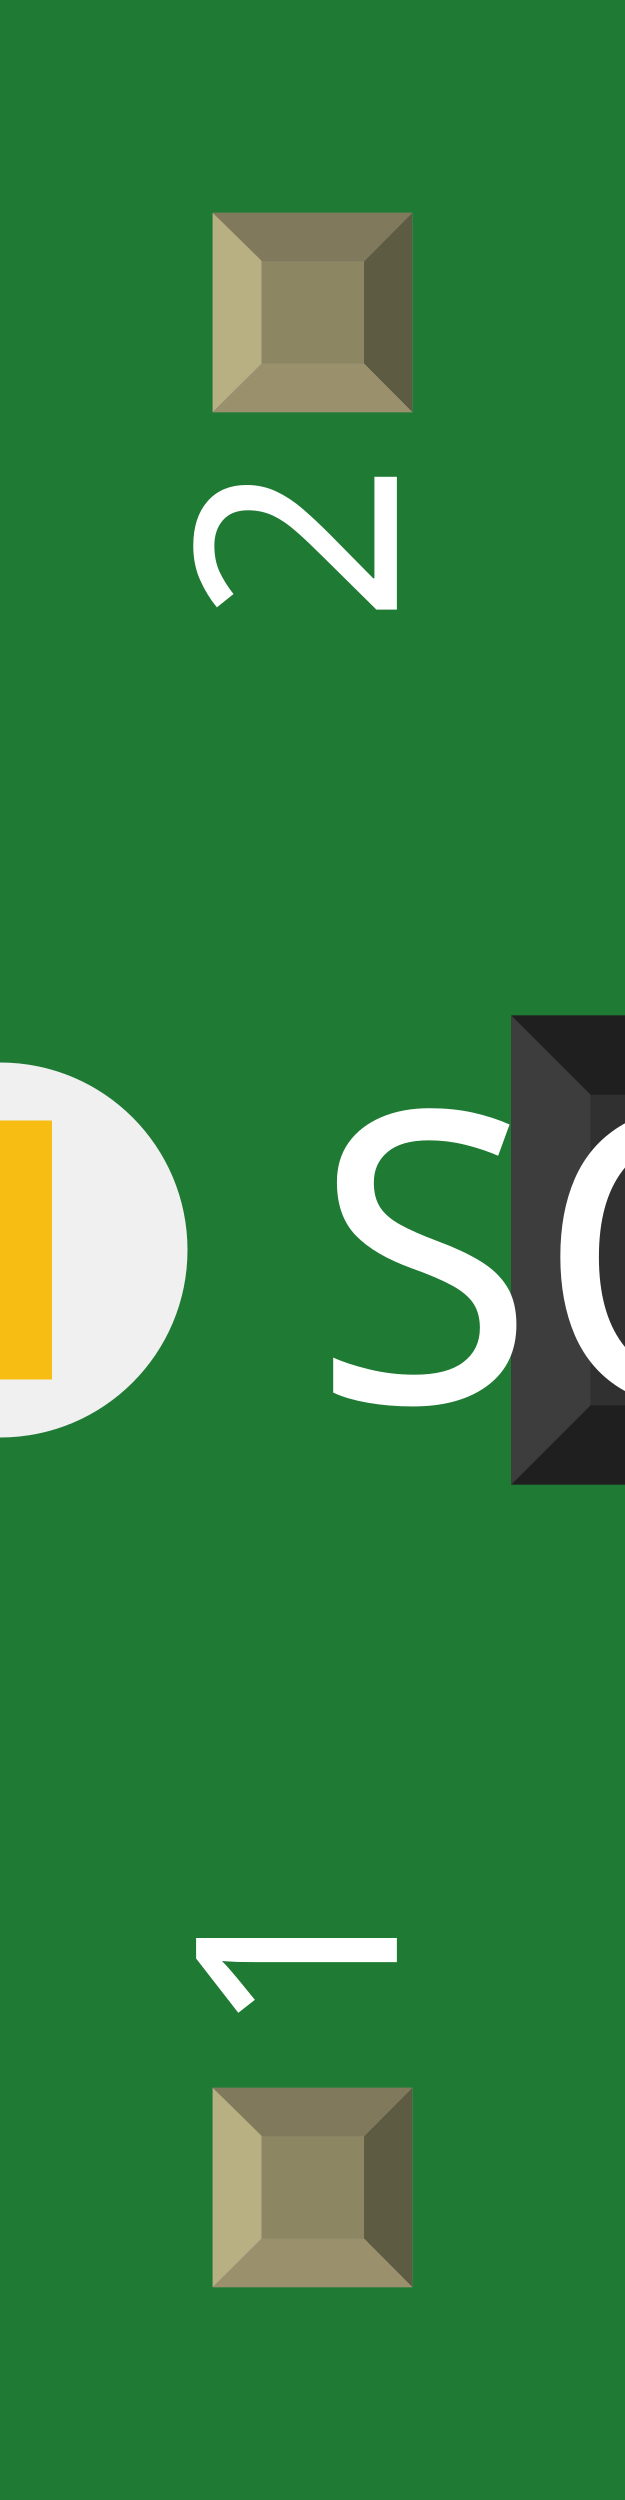
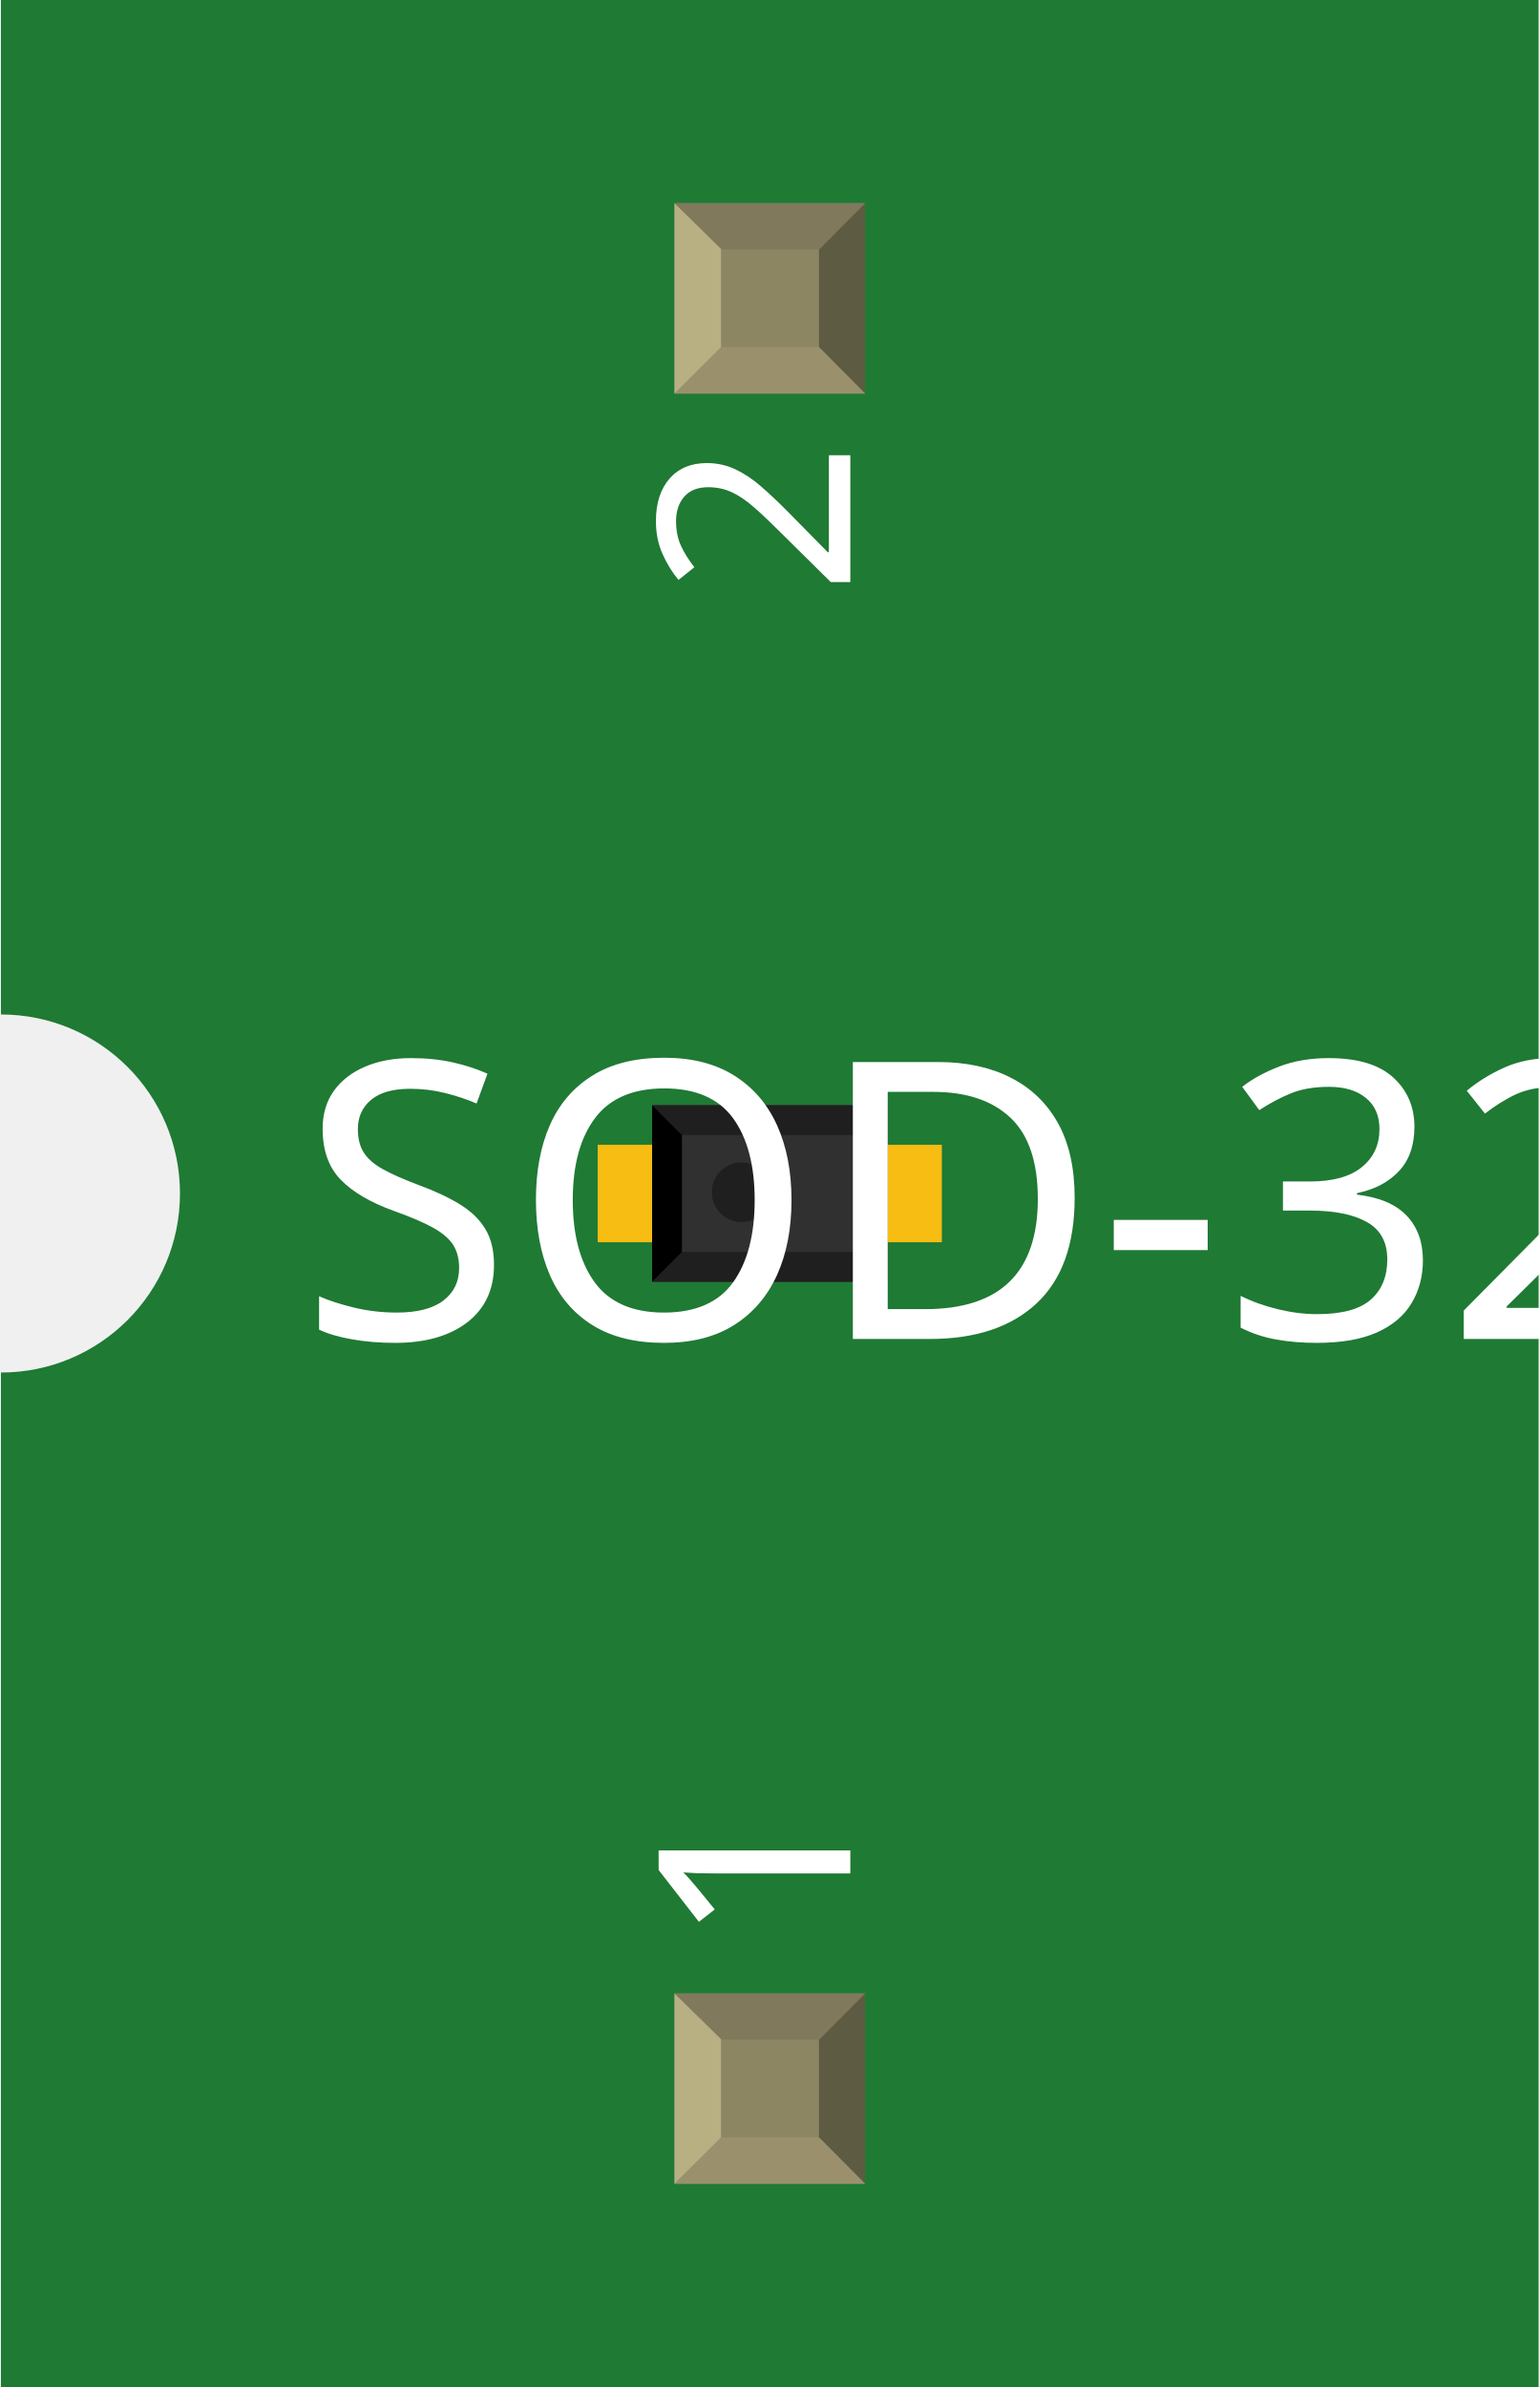
- <svg xmlns="http://www.w3.org/2000/svg" width="0.1in" x="0in" version="1.2" y="0in" height="0.4in" viewBox="0 0 100 400" baseProfile="tiny">
+ <svg xmlns="http://www.w3.org/2000/svg" width="0.258in" x="0in" version="1.2" y="0in" height="0.4in" viewBox="0 0 257.677 400" baseProfile="tiny">
  <g id="breadboard">
    <g id="icon">
-       <path fill="#1F7A34" stroke="none" stroke-width="0" d="M0,0L0,170A30,30 0 0 1 0,230L0,400L100,400L100,0L0,0z" />
-       <g transform="translate(-7.67717,170.409)">
-         <g transform="matrix(-1.26797, 0, 0, -1.26797, 130.81, 67.1105)">
+       <path fill="#1F7A34" stroke="none" stroke-width="0" d="M0,0L0,170A30,30 0 0 1 0,230L0,400L257.677,400L257.677,0L0,0z" />
+       <g transform="translate(71.1614,170.409)">
+         <g transform="matrix(0.5, 0, 0, 0.5, 28.8386, 14.7953)">
          <rect width="24.803" x="0" y="13.252" fill="#F7BD13" connectorname="1" height="32.677" stroke="none" stroke-linecap="round" stroke-width="0" />
          <rect width="24.803" x="90.551" y="13.252" fill="#F7BD13" connectorname="2" height="32.677" stroke="none" stroke-linecap="round" stroke-width="0" />
-           <rect width="78.866" x="-46.266" y="0" fill="#303030" height="59.181" stroke="none" stroke-width="0" />
-           <polygon fill="#1f1f1f" points="-46.266,0 32.6,0 22.6,10 -36.266,10" />
-           <polygon fill="#1f1f1f" points="-46.266,59.181 32.6,59.181 22.6,49.181 -36.266,49.181" />
-           <polygon fill="#000000" points="-46.266,0 -46.266,59.181 -36.266,49.181 -36.266,10" />
-           <polygon fill="#3d3d3d" points="32.6,0 32.6,59.181 22.6,49.181 22.6,10" />
-           <circle fill="#1f1f1f" cx="-16.266" cy="29.181" stroke="none" r="10" stroke-width="0" />
+           <rect width="78.866" x="18.244" y="0" fill="#303030" height="59.181" stroke="none" stroke-width="0" />
+           <polygon fill="#1f1f1f" points="18.244,0 97.11,0 87.11,10 28.244,10" />
+           <polygon fill="#1f1f1f" points="18.244,59.181 97.11,59.181 87.11,49.181 28.244,49.181" />
+           <polygon fill="#000000" points="18.244,0 18.244,59.181 28.244,49.181 28.244,10" />
+           <polygon fill="#3d3d3d" points="97.11,0 97.11,59.181 87.11,49.181 87.11,10" />
+           <circle fill="#1f1f1f" cx="48.244" cy="29.181" stroke="none" r="10" stroke-width="0" />
        </g>
      </g>
      <text x="50" y="224.375" font-family="OCRA" fill="white" text-anchor="start" stroke="none" id="label" stroke-width="0" font-size="65">SOD-323</text>
-       <g transform="translate(63.5,326.05)">
+       <g transform="translate(142.339,326.05)">
        <g transform="rotate(-90)">
          <text x="0" y="0" font-family="OCRA" fill="white" text-anchor="start" stroke="none" stroke-width="0" font-size="45">1</text>
        </g>
      </g>
-       <g transform="translate(63.5,73.95)">
+       <g transform="translate(142.339,73.95)">
        <g transform="rotate(-90)">
          <text x="0" y="0" font-family="OCRA" fill="white" text-anchor="end" stroke="none" stroke-width="0" font-size="45">2</text>
        </g>
      </g>
    </g>
-     <g transform="translate(34.035,334.05)">
-       <rect width="31.93" x="0" y="0" fill="#8D8C8C" height="31.9" id="connector0pad" stroke-width="0" />
+     <g transform="translate(112.874,334.05)">
+       <rect width="31.93" x="0" y="0" fill="#8D8C8C" height="31.9" id="connector0pin" stroke-width="0" />
      <rect width="16.444" x="7.792" y="7.735" fill="#8C8663" height="16.415" stroke-width="0" />
      <polygon fill="#B8AF82" points="0,31.9,7.792,24.137,7.792,6.972,0,0" stroke-width="0" />
      <polygon fill="#80795B" points="24.208,7.763,7.903,7.763,0,0,31.93,0" stroke-width="0" />
      <polygon fill="#5E5B43" points="24.208,24.137,24.208,7.763,31.93,0,31.93,31.9" stroke-width="0" />
      <polygon fill="#9A916C" points="0,31.9,7.875,24.137,24.208,24.137,31.93,31.9" stroke-width="0" />
    </g>
-     <g transform="translate(34.035,34.05)">
-       <rect width="31.93" x="0" y="0" fill="#8D8C8C" height="31.9" id="connector1pad" stroke-width="0" />
+     <g transform="translate(112.874,34.05)">
+       <rect width="31.93" x="0" y="0" fill="#8D8C8C" height="31.9" id="connector1pin" stroke-width="0" />
      <rect width="16.444" x="7.792" y="7.735" fill="#8C8663" height="16.415" stroke-width="0" />
      <polygon fill="#B8AF82" points="0,31.9,7.792,24.137,7.792,6.972,0,0" stroke-width="0" />
      <polygon fill="#80795B" points="24.208,7.763,7.903,7.763,0,0,31.93,0" stroke-width="0" />
      <polygon fill="#5E5B43" points="24.208,24.137,24.208,7.763,31.93,0,31.93,31.9" stroke-width="0" />
      <polygon fill="#9A916C" points="0,31.9,7.875,24.137,24.208,24.137,31.93,31.9" stroke-width="0" />
    </g>
  </g>
</svg>
